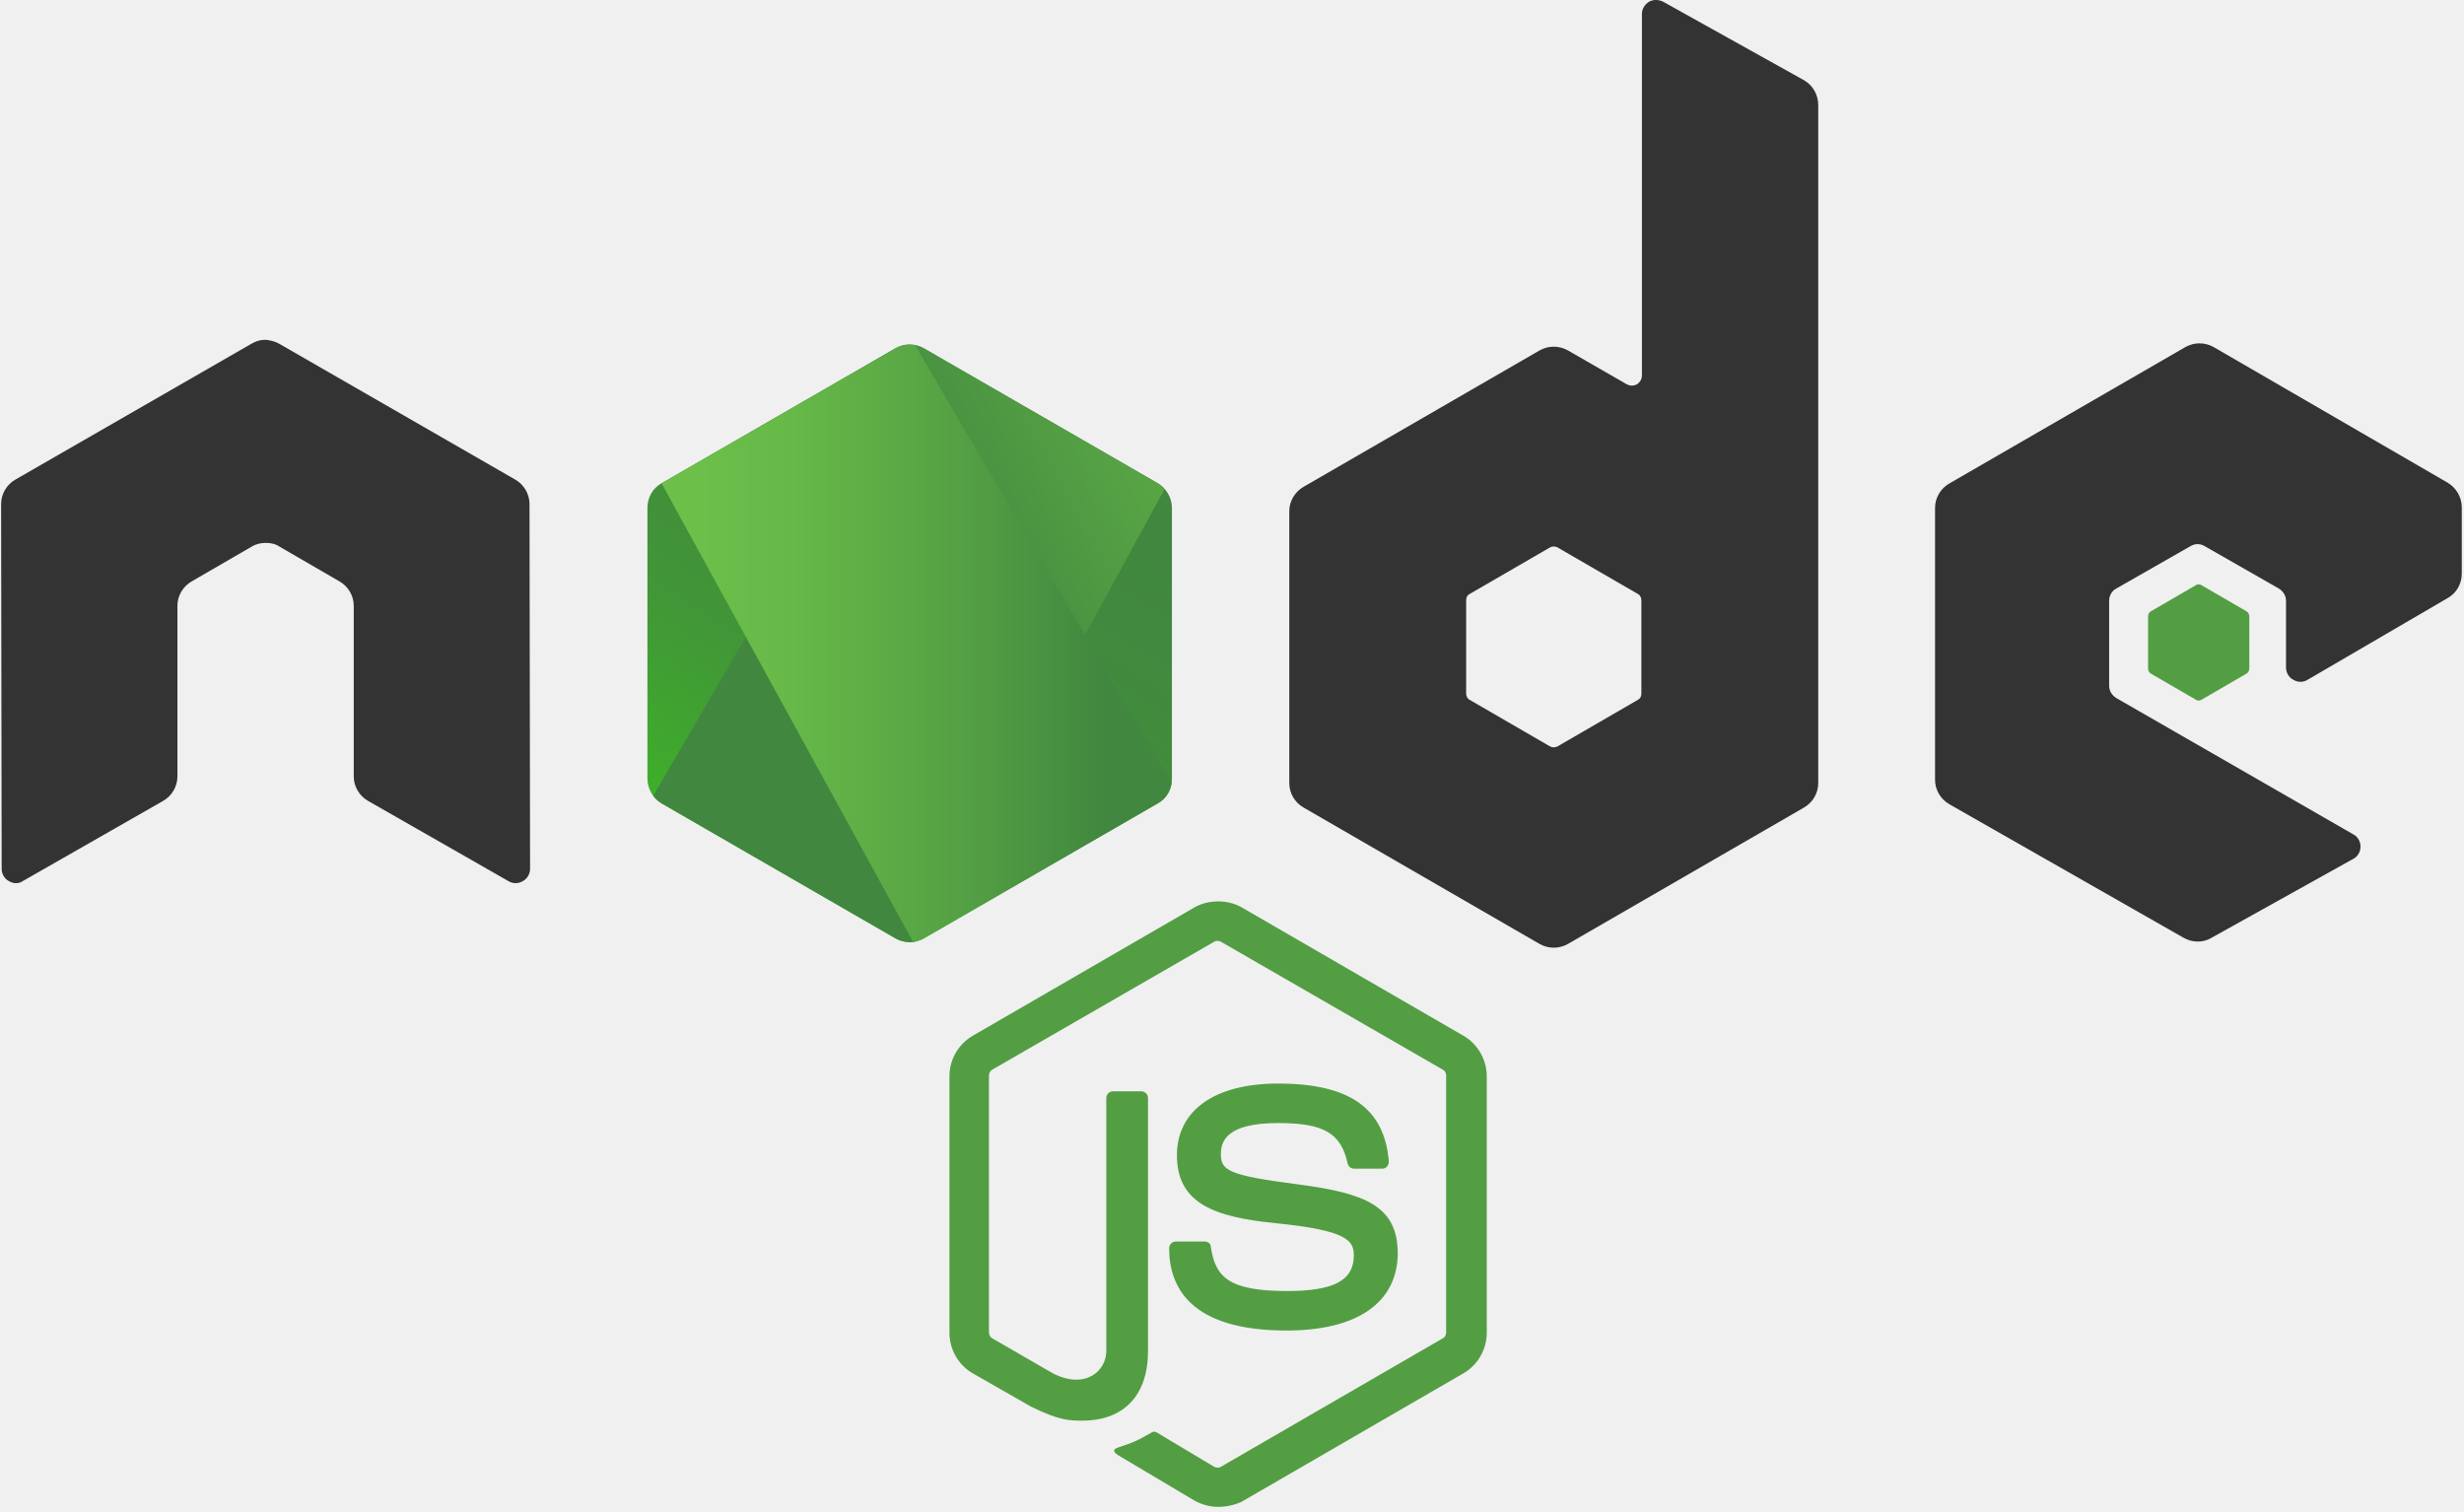
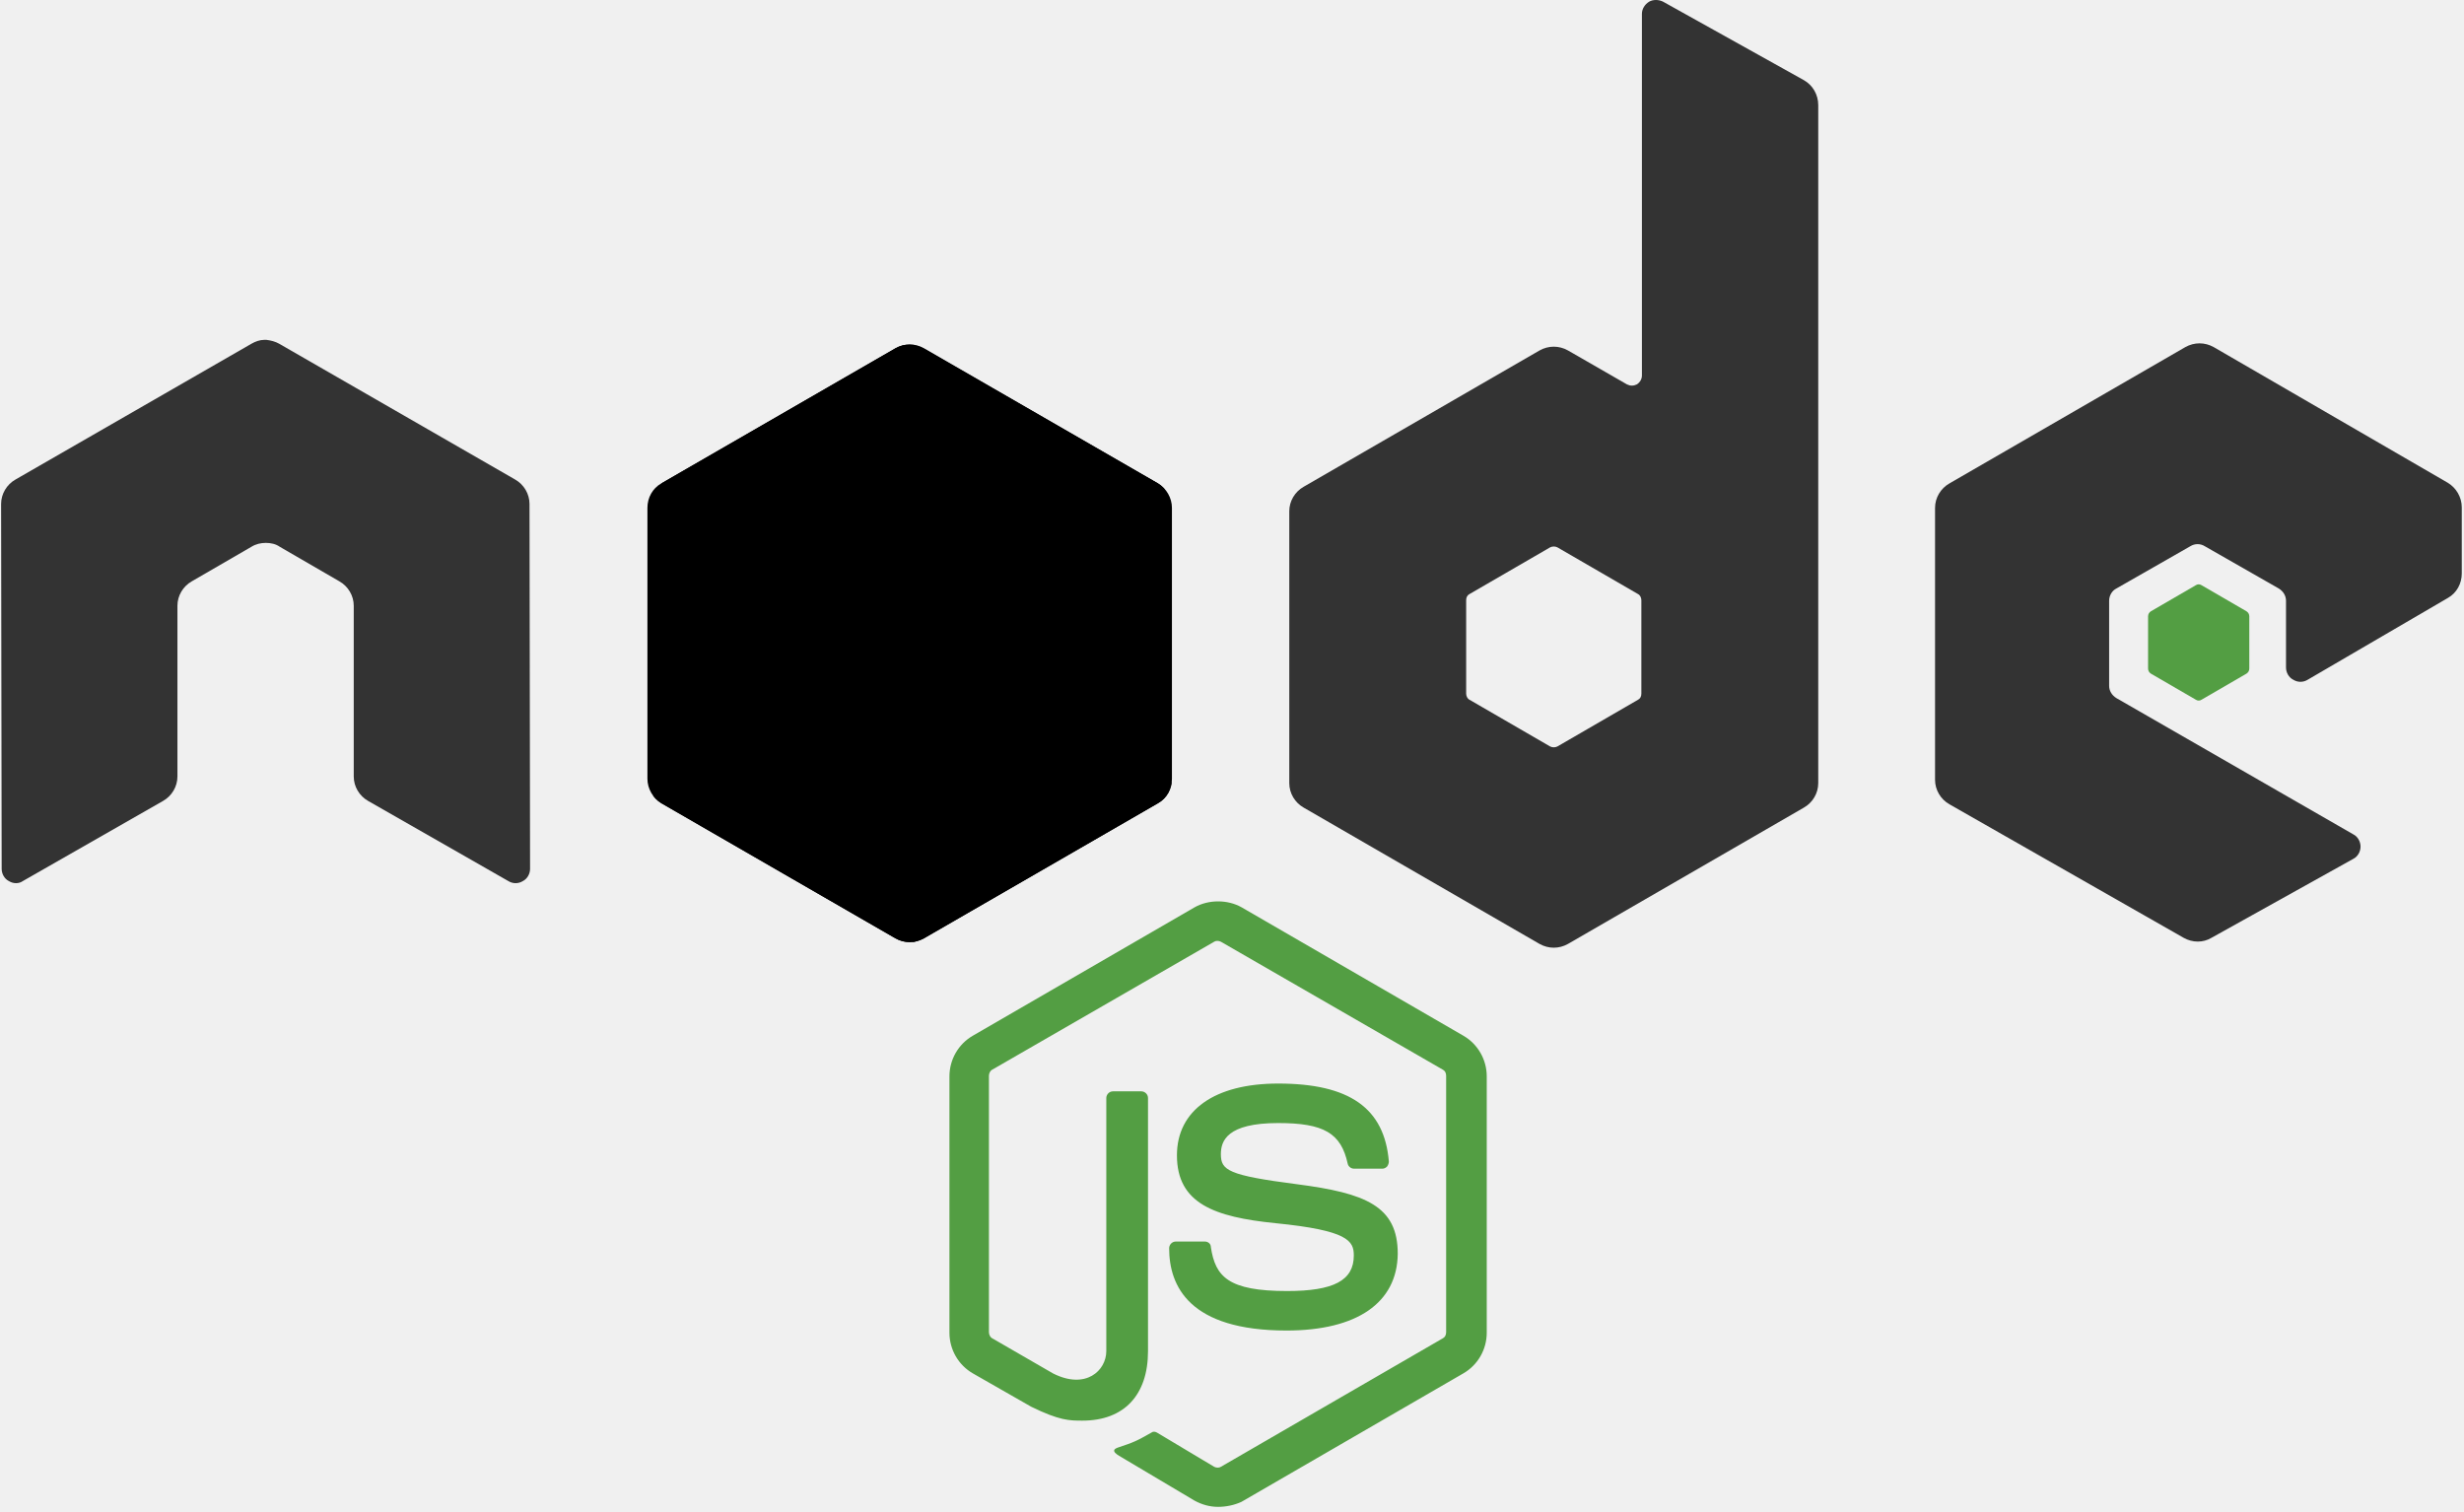
<svg xmlns="http://www.w3.org/2000/svg" xmlns:xlink="http://www.w3.org/1999/xlink" width="512px" height="314px" viewBox="0 0 512 314" version="1.1" preserveAspectRatio="xMidYMid">
  <defs>
    <linearGradient x1="68.188%" y1="17.487%" x2="27.823%" y2="89.755%" id="linearGradient-1">
-       <stop stop-color="#41873F" offset="0%" />
-       <stop stop-color="#418B3D" offset="32.88%" />
-       <stop stop-color="#419637" offset="63.52%" />
-       <stop stop-color="#3FA92D" offset="93.19%" />
-       <stop stop-color="#3FAE2A" offset="100%" />
+       <stop stopColor="#41873F" offset="0%" />
+       <stop stopColor="#418B3D" offset="32.88%" />
+       <stop stopColor="#419637" offset="63.52%" />
+       <stop stopColor="#3FA92D" offset="93.19%" />
+       <stop stopColor="#3FAE2A" offset="100%" />
    </linearGradient>
    <path id="path-2" d="M57.903,1.849 C56.054,0.809 53.858,0.809 52.009,1.849 L3.352,29.934 C1.502,30.974 0.462,32.939 0.462,35.019 L0.462,91.305 C0.462,93.385 1.618,95.35 3.352,96.39 L52.009,124.475 C53.858,125.515 56.054,125.515 57.903,124.475 L106.561,96.39 C108.41,95.35 109.45,93.385 109.45,91.305 L109.45,35.019 C109.45,32.939 108.294,30.974 106.561,29.934 L57.903,1.849 L57.903,1.849 Z" />
    <linearGradient x1="43.277%" y1="55.169%" x2="159.245%" y2="-18.306%" id="linearGradient-4">
-       <stop stop-color="#41873F" offset="13.76%" />
-       <stop stop-color="#54A044" offset="40.32%" />
-       <stop stop-color="#66B848" offset="71.36%" />
-       <stop stop-color="#6CC04A" offset="90.81%" />
+       <stop stopColor="#41873F" offset="13.76%" />
+       <stop stopColor="#54A044" offset="40.32%" />
+       <stop stopColor="#66B848" offset="71.36%" />
+       <stop stopColor="#6CC04A" offset="90.81%" />
    </linearGradient>
    <linearGradient x1="-4413.77%" y1="13.43%" x2="5327.93%" y2="13.43%" id="linearGradient-5">
-       <stop stop-color="#6CC04A" offset="9.192%" />
-       <stop stop-color="#66B848" offset="28.64%" />
-       <stop stop-color="#54A044" offset="59.68%" />
-       <stop stop-color="#41873F" offset="86.24%" />
+       <stop stopColor="#6CC04A" offset="9.192%" />
+       <stop stopColor="#66B848" offset="28.64%" />
+       <stop stopColor="#54A044" offset="59.68%" />
+       <stop stopColor="#41873F" offset="86.24%" />
    </linearGradient>
    <linearGradient x1="-4.389%" y1="49.997%" x2="101.499%" y2="49.997%" id="linearGradient-6">
-       <stop stop-color="#6CC04A" offset="9.192%" />
-       <stop stop-color="#66B848" offset="28.64%" />
-       <stop stop-color="#54A044" offset="59.68%" />
-       <stop stop-color="#41873F" offset="86.24%" />
+       <stop stopColor="#6CC04A" offset="9.192%" />
+       <stop stopColor="#66B848" offset="28.64%" />
+       <stop stopColor="#54A044" offset="59.68%" />
+       <stop stopColor="#41873F" offset="86.24%" />
    </linearGradient>
    <linearGradient x1="-9713.77%" y1="36.21%" x2="27.93%" y2="36.21%" id="linearGradient-7">
-       <stop stop-color="#6CC04A" offset="9.192%" />
-       <stop stop-color="#66B848" offset="28.64%" />
-       <stop stop-color="#54A044" offset="59.68%" />
-       <stop stop-color="#41873F" offset="86.24%" />
+       <stop stopColor="#6CC04A" offset="9.192%" />
+       <stop stopColor="#66B848" offset="28.64%" />
+       <stop stopColor="#54A044" offset="59.68%" />
+       <stop stopColor="#41873F" offset="86.24%" />
    </linearGradient>
    <linearGradient x1="-103.861%" y1="50.275%" x2="100.797%" y2="50.275%" id="linearGradient-8">
-       <stop stop-color="#6CC04A" offset="9.192%" />
-       <stop stop-color="#66B848" offset="28.64%" />
-       <stop stop-color="#54A044" offset="59.68%" />
-       <stop stop-color="#41873F" offset="86.24%" />
+       <stop stopColor="#6CC04A" offset="9.192%" />
+       <stop stopColor="#66B848" offset="28.64%" />
+       <stop stopColor="#54A044" offset="59.68%" />
+       <stop stopColor="#41873F" offset="86.24%" />
    </linearGradient>
    <linearGradient x1="130.613%" y1="-211.069%" x2="4.393%" y2="201.605%" id="linearGradient-9">
-       <stop stop-color="#41873F" offset="0%" />
-       <stop stop-color="#418B3D" offset="32.88%" />
-       <stop stop-color="#419637" offset="63.52%" />
-       <stop stop-color="#3FA92D" offset="93.19%" />
-       <stop stop-color="#3FAE2A" offset="100%" />
+       <stop stopColor="#41873F" offset="0%" />
+       <stop stopColor="#418B3D" offset="32.88%" />
+       <stop stopColor="#419637" offset="63.52%" />
+       <stop stopColor="#3FA92D" offset="93.19%" />
+       <stop stopColor="#3FAE2A" offset="100%" />
    </linearGradient>
  </defs>
  <g fill="none">
    <path d="M253.111,313.094 C251.377,313.094 249.759,312.632 248.256,311.823 L232.885,302.693 C230.573,301.421 231.729,300.959 232.423,300.728 C235.543,299.688 236.121,299.456 239.357,297.607 C239.704,297.376 240.166,297.492 240.513,297.723 L252.302,304.773 C252.764,305.004 253.342,305.004 253.688,304.773 L299.803,278.075 C300.265,277.844 300.497,277.381 300.497,276.804 L300.497,223.523 C300.497,222.945 300.265,222.483 299.803,222.252 L253.688,195.67 C253.226,195.438 252.648,195.438 252.302,195.67 L206.187,222.252 C205.725,222.483 205.493,223.061 205.493,223.523 L205.493,276.804 C205.493,277.266 205.725,277.844 206.187,278.075 L218.785,285.356 C225.604,288.823 229.88,284.778 229.88,280.733 L229.88,228.146 C229.88,227.453 230.458,226.759 231.267,226.759 L237.161,226.759 C237.855,226.759 238.548,227.337 238.548,228.146 L238.548,280.733 C238.548,289.864 233.578,295.18 224.91,295.18 C222.252,295.18 220.172,295.18 214.277,292.291 L202.142,285.356 C199.137,283.623 197.288,280.386 197.288,276.919 L197.288,223.639 C197.288,220.172 199.137,216.935 202.142,215.202 L248.256,188.504 C251.146,186.886 255.075,186.886 257.965,188.504 L304.079,215.202 C307.084,216.935 308.934,220.172 308.934,223.639 L308.934,276.919 C308.934,280.386 307.084,283.623 304.079,285.356 L257.965,312.054 C256.462,312.748 254.729,313.094 253.111,313.094 Z M267.326,276.457 C247.101,276.457 242.94,267.211 242.94,259.352 C242.94,258.658 243.518,257.965 244.327,257.965 L250.337,257.965 C251.03,257.965 251.608,258.427 251.608,259.121 C252.533,265.246 255.191,268.251 267.442,268.251 C277.15,268.251 281.311,266.055 281.311,260.854 C281.311,257.849 280.155,255.653 265.015,254.151 C252.417,252.879 244.558,250.106 244.558,240.051 C244.558,230.689 252.417,225.141 265.593,225.141 C280.386,225.141 287.668,230.227 288.592,241.322 C288.592,241.669 288.477,242.015 288.246,242.362 C288.014,242.593 287.668,242.824 287.321,242.824 L281.311,242.824 C280.733,242.824 280.155,242.362 280.04,241.784 C278.653,235.428 275.07,233.347 265.593,233.347 C254.96,233.347 253.688,237.046 253.688,239.819 C253.688,243.171 255.191,244.211 269.522,246.06 C283.738,247.91 290.442,250.568 290.442,260.507 C290.326,270.678 282.005,276.457 267.326,276.457 Z" fill="#539E43" />
    <path d="M110.028,104.712 C110.028,102.631 108.872,100.666 107.023,99.626 L58.019,71.426 C57.21,70.963 56.285,70.732 55.361,70.617 L54.898,70.617 C53.974,70.617 53.049,70.963 52.24,71.426 L3.236,99.626 C1.387,100.666 0.231,102.631 0.231,104.712 L0.347,180.529 C0.347,181.569 0.925,182.609 1.849,183.072 C2.774,183.65 3.93,183.65 4.739,183.072 L33.864,166.429 C35.713,165.389 36.869,163.424 36.869,161.344 L36.869,125.862 C36.869,123.781 38.024,121.817 39.874,120.777 L52.24,113.611 C53.165,113.033 54.205,112.802 55.245,112.802 C56.285,112.802 57.326,113.033 58.135,113.611 L70.501,120.777 C72.35,121.817 73.506,123.781 73.506,125.862 L73.506,161.344 C73.506,163.424 74.662,165.389 76.511,166.429 L105.636,183.072 C106.561,183.65 107.716,183.65 108.641,183.072 C109.566,182.609 110.144,181.569 110.144,180.529 L110.028,104.712 L110.028,104.712 Z" fill="#333333" />
    <path d="M345.571,0.347 C344.647,-0.116 343.491,-0.116 342.682,0.347 C341.757,0.925 341.179,1.849 341.179,2.889 L341.179,78.014 C341.179,78.707 340.833,79.4 340.139,79.863 C339.446,80.209 338.752,80.209 338.059,79.863 L325.808,72.813 C323.958,71.772 321.763,71.772 319.913,72.813 L270.909,101.129 C269.06,102.169 267.904,104.134 267.904,106.214 L267.904,162.73 C267.904,164.811 269.06,166.776 270.909,167.816 L319.913,196.132 C321.763,197.172 323.958,197.172 325.808,196.132 L374.812,167.816 C376.661,166.776 377.817,164.811 377.817,162.73 L377.817,21.844 C377.817,19.648 376.661,17.683 374.812,16.643 L345.571,0.347 L345.571,0.347 Z M341.064,144.123 C341.064,144.701 340.833,145.163 340.37,145.394 L323.612,155.102 C323.149,155.334 322.572,155.334 322.109,155.102 L305.351,145.394 C304.888,145.163 304.657,144.585 304.657,144.123 L304.657,124.706 C304.657,124.128 304.888,123.666 305.351,123.435 L322.109,113.726 C322.572,113.495 323.149,113.495 323.612,113.726 L340.37,123.435 C340.833,123.666 341.064,124.244 341.064,124.706 L341.064,144.123 L341.064,144.123 Z" fill="#333333" />
    <g transform="translate(401.0474, 70.50113)">
      <path d="M107.601,53.743 C109.45,52.702 110.49,50.738 110.49,48.657 L110.49,34.904 C110.49,32.823 109.335,30.859 107.601,29.819 L58.944,1.618 C57.094,0.578 54.898,0.578 53.049,1.618 L4.045,29.934 C2.196,30.974 1.04,32.939 1.04,35.019 L1.04,91.536 C1.04,93.616 2.196,95.581 4.045,96.621 L52.702,124.359 C54.552,125.4 56.748,125.4 58.481,124.359 L87.953,107.948 C88.878,107.485 89.456,106.445 89.456,105.405 C89.456,104.365 88.878,103.325 87.953,102.862 L38.718,74.546 C37.793,73.968 37.215,73.044 37.215,72.004 L37.215,54.321 C37.215,53.28 37.793,52.24 38.718,51.778 L54.089,42.994 C55.014,42.416 56.17,42.416 57.094,42.994 L72.466,51.778 C73.391,52.356 73.968,53.28 73.968,54.321 L73.968,68.19 C73.968,69.23 74.546,70.27 75.471,70.732 C76.395,71.31 77.551,71.31 78.476,70.732 L107.601,53.743 L107.601,53.743 Z" fill="#333333" />
      <path d="M55.245,51.084 C55.592,50.853 56.054,50.853 56.401,51.084 L65.763,56.516 C66.109,56.748 66.34,57.094 66.34,57.557 L66.34,68.421 C66.34,68.883 66.109,69.23 65.763,69.461 L56.401,74.893 C56.054,75.124 55.592,75.124 55.245,74.893 L45.884,69.461 C45.537,69.23 45.306,68.883 45.306,68.421 L45.306,57.557 C45.306,57.094 45.537,56.748 45.884,56.516 L55.245,51.084 L55.245,51.084 Z" fill="#539E43" />
    </g>
    <g transform="translate(134.0677, 70.50113)">
      <mask id="mask-3" fill="white">
        <use xlink:href="#path-2" />
      </mask>
      <use fill="url(#linearGradient-1)" xlink:href="#path-2" />
      <g mask="url(#mask-3)">
        <path d="M51.893,1.849 L3.121,29.934 C1.271,30.974 0,32.939 0,35.019 L0,91.305 C0,92.692 0.578,93.963 1.502,95.003 L56.285,1.156 C54.898,0.925 53.28,1.04 51.893,1.849 L51.893,1.849 Z" />
        <path d="M56.632,125.053 C57.094,124.937 57.557,124.706 58.019,124.475 L106.792,96.39 C108.641,95.35 109.797,93.385 109.797,91.305 L109.797,35.019 C109.797,33.517 109.103,32.014 108.063,30.974 L56.632,125.053 L56.632,125.053 Z" />
        <path d="M106.676,29.934 L57.788,1.849 C57.326,1.618 56.748,1.387 56.285,1.271 L1.502,95.119 C1.965,95.697 2.543,96.159 3.121,96.506 L52.009,124.591 C53.396,125.4 55.014,125.631 56.516,125.168 L107.948,31.09 C107.601,30.628 107.139,30.281 106.676,29.934 L106.676,29.934 Z" fill="url(#linearGradient-4)" />
      </g>
      <g mask="url(#mask-3)">
        <g transform="translate(0, -9.24605)">
          <path d="M109.797,100.551 L109.797,44.265 C109.797,42.185 108.526,40.22 106.676,39.18 L57.788,11.095 C57.21,10.749 56.632,10.517 55.939,10.402 L109.45,101.822 C109.681,101.475 109.797,101.013 109.797,100.551 L109.797,100.551 Z" fill="none" />
          <path d="M3.121,39.18 C1.271,40.22 0,42.185 0,44.265 L0,100.551 C0,102.631 1.387,104.596 3.121,105.636 L52.009,133.721 C53.165,134.414 54.436,134.646 55.823,134.414 L3.467,39.065 L3.121,39.18 L3.121,39.18 Z" fill="none" />
          <path fill="url(#linearGradient-5)" fill-rule="evenodd" d="M50.391,0.809 L49.698,1.156 L50.622,1.156 L50.391,0.809 Z" />
          <path d="M106.792,105.636 C108.179,104.827 109.219,103.44 109.681,101.938 L56.054,10.402 C54.667,10.171 53.165,10.286 51.893,11.095 L3.352,39.065 L55.707,134.53 C56.401,134.414 57.21,134.183 57.903,133.837 L106.792,105.636 L106.792,105.636 Z" fill="url(#linearGradient-6)" fill-rule="evenodd" />
          <path fill="url(#linearGradient-7)" fill-rule="evenodd" d="M111.299,104.712 L110.953,104.134 L110.953,104.943 L111.299,104.712 Z" />
          <path d="M106.792,105.636 L58.019,133.721 C57.326,134.068 56.632,134.299 55.823,134.414 L56.748,136.148 L110.837,104.827 L110.837,104.134 L109.45,101.822 C109.219,103.44 108.179,104.827 106.792,105.636 L106.792,105.636 Z" fill="url(#linearGradient-8)" fill-rule="evenodd" />
          <path d="M106.792,105.636 L58.019,133.721 C57.326,134.068 56.632,134.299 55.823,134.414 L56.748,136.148 L110.837,104.827 L110.837,104.134 L109.45,101.822 C109.219,103.44 108.179,104.827 106.792,105.636 L106.792,105.636 Z" fill="url(#linearGradient-9)" fill-rule="evenodd" />
        </g>
      </g>
    </g>
  </g>
</svg>
